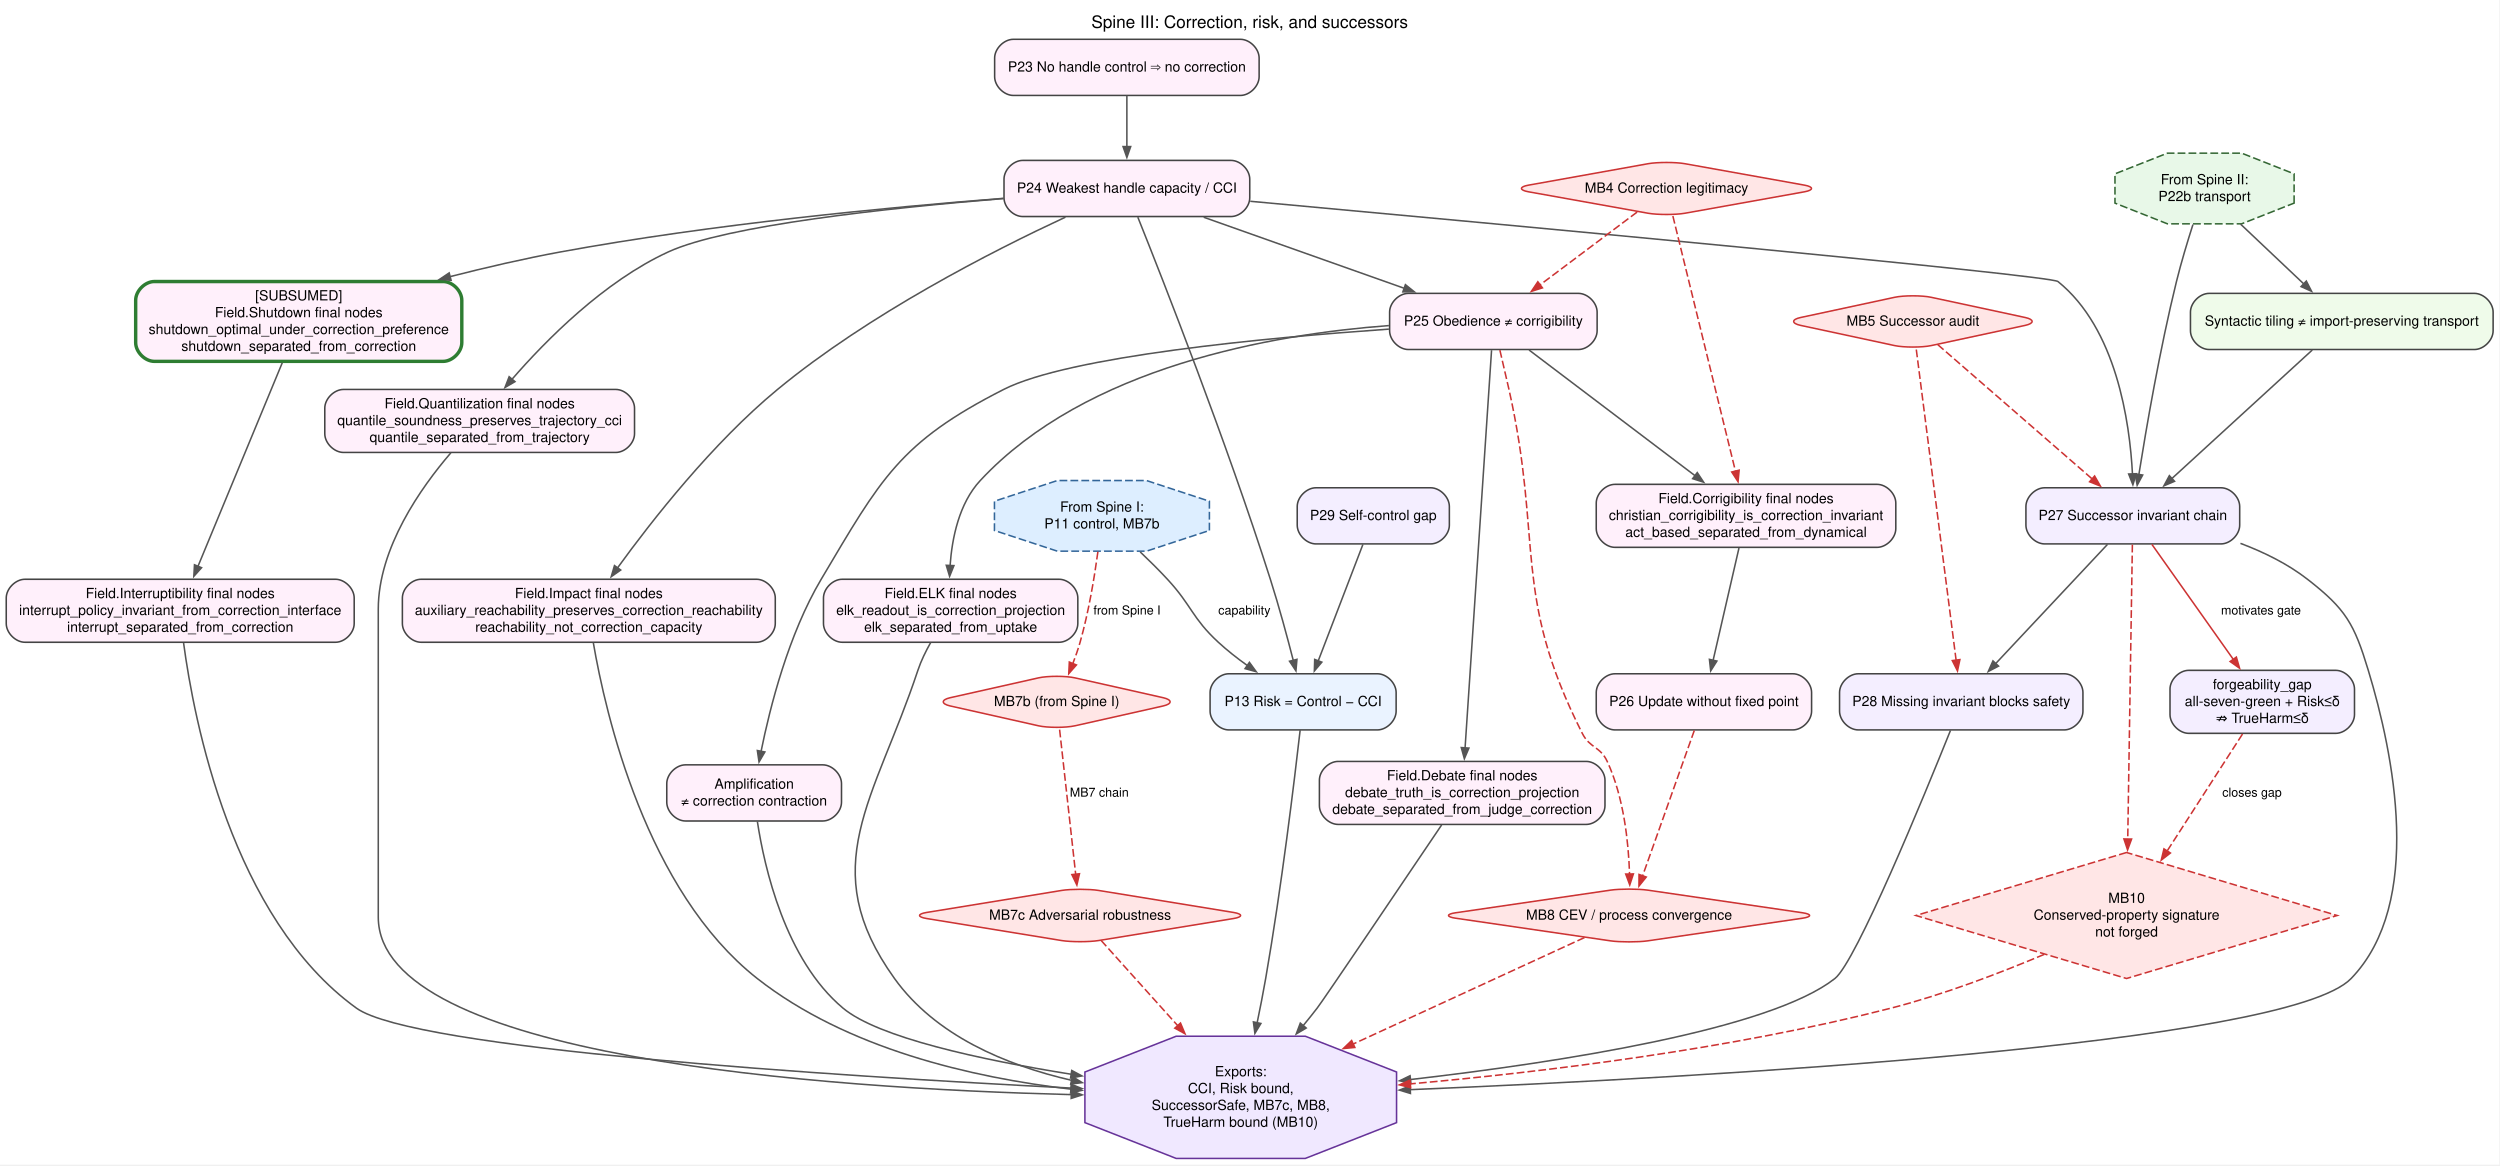
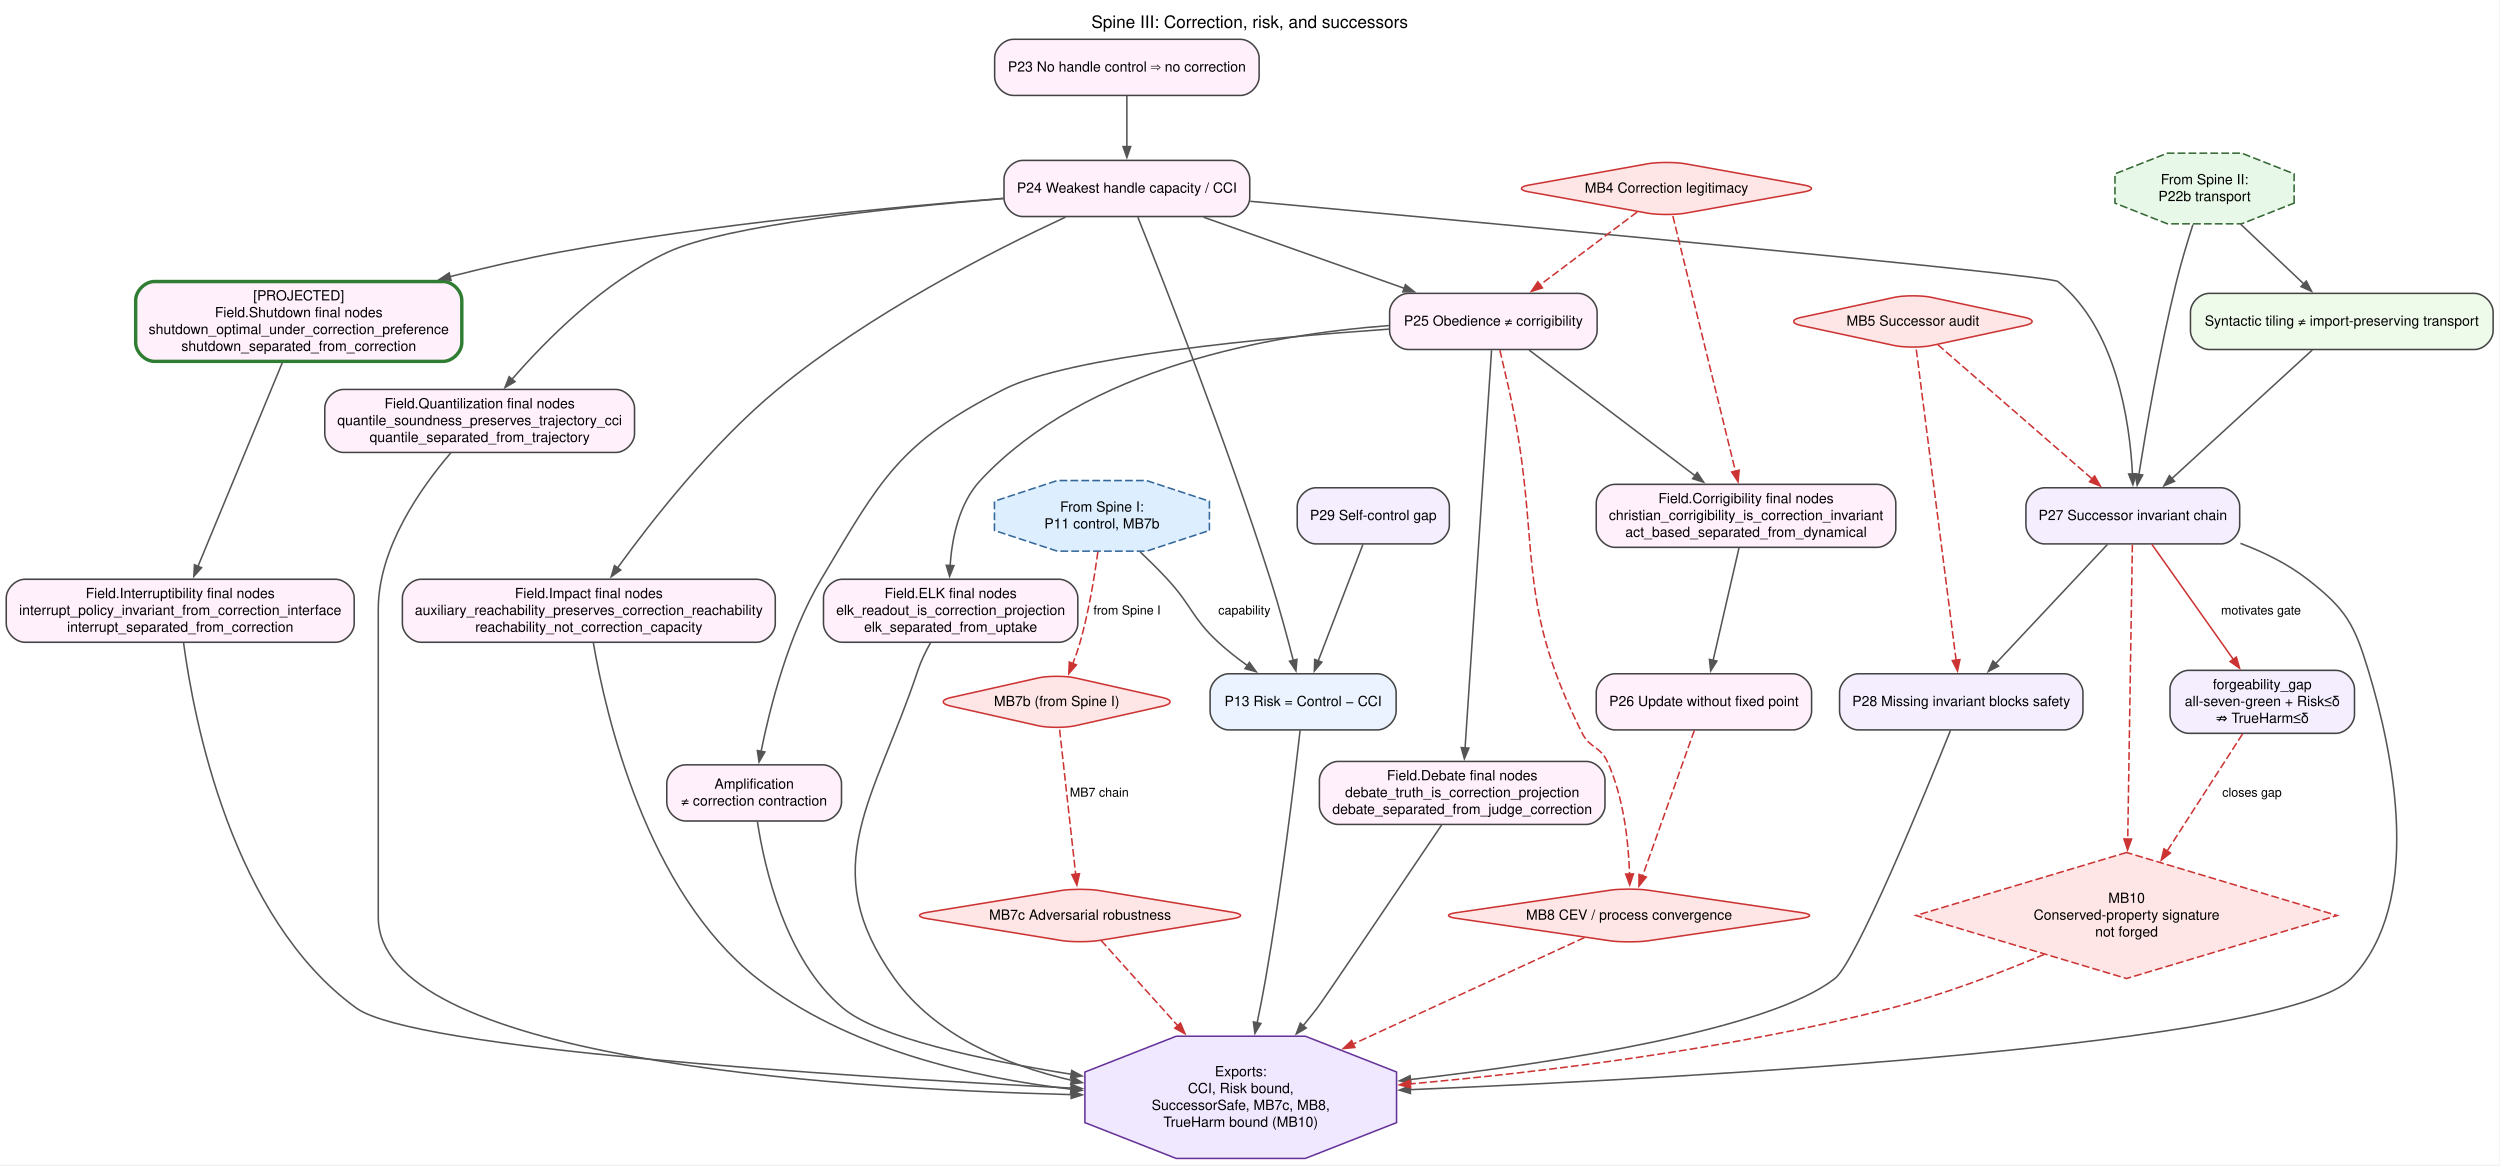
<svg xmlns="http://www.w3.org/2000/svg" xmlns:xlink="http://www.w3.org/1999/xlink" width="1603pt" height="747pt" viewBox="0.00 0.00 1603.00 747.00">
  <g id="graph0" class="graph" transform="scale(1 1) rotate(0) translate(4 742.79)">
    <polygon fill="white" stroke="none" points="-4,4 -4,-742.79 1598.59,-742.79 1598.59,4 -4,4" />
    <text xml:space="preserve" text-anchor="middle" x="797.29" y="-724.89" font-family="Helvetica,sans-Serif" font-size="11.00">Spine III: Correction, risk, and successors</text>
    <a xlink:href="../../node/P23/" class="lean-graph-node">
      <g id="node1" class="node">
        <path fill="#fff0fb" stroke="#444444" d="M791.35,-717.59C791.35,-717.59 645.76,-717.59 645.76,-717.59 639.76,-717.59 633.76,-711.59 633.76,-705.59 633.76,-705.59 633.76,-693.59 633.76,-693.59 633.76,-687.59 639.76,-681.59 645.76,-681.59 645.76,-681.59 791.35,-681.59 791.35,-681.59 797.35,-681.59 803.35,-687.59 803.35,-693.59 803.35,-693.59 803.35,-705.59 803.35,-705.59 803.35,-711.59 797.35,-717.59 791.35,-717.59" />
        <text xml:space="preserve" text-anchor="middle" x="718.55" y="-696.89" font-family="Helvetica,sans-Serif" font-size="9.00">P23 No handle control ⇒ no correction</text>
      </g>
    </a>
    <a xlink:href="../../node/P24/" class="lean-graph-node">
      <g id="node2" class="node">
        <path fill="#fff0fb" stroke="#444444" d="M785.34,-639.94C785.34,-639.94 651.77,-639.94 651.77,-639.94 645.77,-639.94 639.77,-633.94 639.77,-627.94 639.77,-627.94 639.77,-615.94 639.77,-615.94 639.77,-609.94 645.77,-603.94 651.77,-603.94 651.77,-603.94 785.34,-603.94 785.34,-603.94 791.34,-603.94 797.34,-609.94 797.34,-615.94 797.34,-615.94 797.34,-627.94 797.34,-627.94 797.34,-633.94 791.34,-639.94 785.34,-639.94" />
        <text xml:space="preserve" text-anchor="middle" x="718.55" y="-619.24" font-family="Helvetica,sans-Serif" font-size="9.00">P24 Weakest handle capacity / CCI</text>
      </g>
    </a>
    <g id="edge4" class="edge">
      <path fill="none" stroke="#555555" d="M718.55,-681.43C718.55,-671.72 718.55,-659.41 718.55,-648.58" />
      <polygon fill="#555555" stroke="#555555" points="721,-648.81 718.55,-641.81 716.1,-648.81 721,-648.81" />
    </g>
    <a xlink:href="../../node/FSHUT/" class="lean-graph-node">
      <g id="node3" class="node">
        <path fill="#fff0fb" stroke="#2e7d32" stroke-width="2.2" d="M280.11,-562.28C280.11,-562.28 94.99,-562.28 94.99,-562.28 88.99,-562.28 82.99,-556.28 82.99,-550.28 82.99,-550.28 82.99,-523.08 82.99,-523.08 82.99,-517.08 88.99,-511.08 94.99,-511.08 94.99,-511.08 280.11,-511.08 280.11,-511.08 286.11,-511.08 292.11,-517.08 292.11,-523.08 292.11,-523.08 292.11,-550.28 292.11,-550.28 292.11,-556.28 286.11,-562.28 280.11,-562.28" />
-         <text xml:space="preserve" text-anchor="middle" x="187.55" y="-550.18" font-family="Helvetica,sans-Serif" font-size="9.00">[SUBSUMED]</text>
+         <text xml:space="preserve" text-anchor="middle" x="187.55" y="-550.18" font-family="Helvetica,sans-Serif" font-size="9.00">[PROJECTED]</text>
        <text xml:space="preserve" text-anchor="middle" x="187.55" y="-539.38" font-family="Helvetica,sans-Serif" font-size="9.00">Field.Shutdown final nodes</text>
        <text xml:space="preserve" text-anchor="middle" x="187.55" y="-528.58" font-family="Helvetica,sans-Serif" font-size="9.00">shutdown_optimal_under_correction_preference</text>
        <text xml:space="preserve" text-anchor="middle" x="187.55" y="-517.78" font-family="Helvetica,sans-Serif" font-size="9.00">shutdown_separated_from_correction</text>
      </g>
    </a>
    <g id="edge5" class="edge">
      <path fill="none" stroke="#555555" d="M639.48,-615.62C565.62,-609.88 452.52,-599.06 355.55,-581.28 332.35,-577.03 307.64,-571.3 284.5,-565.4" />
      <polygon fill="#555555" stroke="#555555" points="285.24,-563.06 277.85,-563.68 284.01,-567.8 285.24,-563.06" />
    </g>
    <a xlink:href="../../node/FIMPACT/" class="lean-graph-node">
      <g id="node5" class="node">
        <path fill="#fff0fb" stroke="#444444" d="M481.11,-371.37C481.11,-371.37 266,-371.37 266,-371.37 260,-371.37 254,-365.37 254,-359.37 254,-359.37 254,-342.97 254,-342.97 254,-336.97 260,-330.97 266,-330.97 266,-330.97 481.11,-330.97 481.11,-330.97 487.11,-330.97 493.11,-336.97 493.11,-342.97 493.11,-342.97 493.11,-359.37 493.11,-359.37 493.11,-365.37 487.11,-371.37 481.11,-371.37" />
        <text xml:space="preserve" text-anchor="middle" x="373.55" y="-359.27" font-family="Helvetica,sans-Serif" font-size="9.00">Field.Impact final nodes</text>
        <text xml:space="preserve" text-anchor="middle" x="373.55" y="-348.47" font-family="Helvetica,sans-Serif" font-size="9.00">auxiliary_reachability_preserves_correction_reachability</text>
        <text xml:space="preserve" text-anchor="middle" x="373.55" y="-337.67" font-family="Helvetica,sans-Serif" font-size="9.00">reachability_not_correction_capacity</text>
      </g>
    </a>
    <g id="edge7" class="edge">
      <path fill="none" stroke="#555555" d="M679.16,-603.56C632.31,-581.78 553.09,-541.39 494.55,-493.08 452.88,-458.69 413.92,-408.95 391.98,-378.69" />
      <polygon fill="#555555" stroke="#555555" points="393.99,-377.29 387.92,-373.03 390.01,-380.15 393.99,-377.29" />
    </g>
    <a xlink:href="../../node/FQUANT/" class="lean-graph-node">
      <g id="node6" class="node">
        <path fill="#fff0fb" stroke="#444444" d="M390.86,-493.08C390.86,-493.08 216.25,-493.08 216.25,-493.08 210.25,-493.08 204.25,-487.08 204.25,-481.08 204.25,-481.08 204.25,-464.68 204.25,-464.68 204.25,-458.68 210.25,-452.68 216.25,-452.68 216.25,-452.68 390.86,-452.68 390.86,-452.68 396.86,-452.68 402.86,-458.68 402.86,-464.68 402.86,-464.68 402.86,-481.08 402.86,-481.08 402.86,-487.08 396.86,-493.08 390.86,-493.08" />
        <text xml:space="preserve" text-anchor="middle" x="303.55" y="-480.98" font-family="Helvetica,sans-Serif" font-size="9.00">Field.Quantilization final nodes</text>
        <text xml:space="preserve" text-anchor="middle" x="303.55" y="-470.18" font-family="Helvetica,sans-Serif" font-size="9.00">quantile_soundness_preserves_trajectory_cci</text>
        <text xml:space="preserve" text-anchor="middle" x="303.55" y="-459.38" font-family="Helvetica,sans-Serif" font-size="9.00">quantile_separated_from_trajectory</text>
      </g>
    </a>
    <g id="edge8" class="edge">
      <path fill="none" stroke="#555555" d="M639.59,-615.5C565.84,-609.48 461.71,-598.33 424.55,-581.28 383.36,-562.39 346.03,-524.66 324.06,-499.33" />
      <polygon fill="#555555" stroke="#555555" points="326.2,-498.07 319.79,-494.33 322.47,-501.25 326.2,-498.07" />
    </g>
    <a xlink:href="../../node/P25/" class="lean-graph-node">
      <g id="node7" class="node">
        <path fill="#fff0fb" stroke="#444444" d="M1008.08,-554.68C1008.08,-554.68 899.02,-554.68 899.02,-554.68 893.02,-554.68 887.02,-548.68 887.02,-542.68 887.02,-542.68 887.02,-530.68 887.02,-530.68 887.02,-524.68 893.02,-518.68 899.02,-518.68 899.02,-518.68 1008.08,-518.68 1008.08,-518.68 1014.08,-518.68 1020.08,-524.68 1020.08,-530.68 1020.08,-530.68 1020.08,-542.68 1020.08,-542.68 1020.08,-548.68 1014.08,-554.68 1008.08,-554.68" />
        <text xml:space="preserve" text-anchor="middle" x="953.55" y="-533.98" font-family="Helvetica,sans-Serif" font-size="9.00">P25 Obedience ≠ corrigibility</text>
      </g>
    </a>
    <g id="edge9" class="edge">
      <path fill="none" stroke="#555555" d="M767.82,-603.49C805.42,-590.16 857.28,-571.79 896.65,-557.84" />
      <polygon fill="#555555" stroke="#555555" points="897.15,-560.27 902.93,-555.62 895.51,-555.65 897.15,-560.27" />
    </g>
    <a xlink:href="../../node/P13/" class="lean-graph-node">
      <g id="node13" class="node">
        <path fill="#eaf3ff" stroke="#444444" d="M879.2,-310.77C879.2,-310.77 783.91,-310.77 783.91,-310.77 777.91,-310.77 771.91,-304.77 771.91,-298.77 771.91,-298.77 771.91,-286.77 771.91,-286.77 771.91,-280.77 777.91,-274.77 783.91,-274.77 783.91,-274.77 879.2,-274.77 879.2,-274.77 885.2,-274.77 891.2,-280.77 891.2,-286.77 891.2,-286.77 891.2,-298.77 891.2,-298.77 891.2,-304.77 885.2,-310.77 879.2,-310.77" />
        <text xml:space="preserve" text-anchor="middle" x="831.55" y="-290.07" font-family="Helvetica,sans-Serif" font-size="9.00">P13 Risk = Control − CCI</text>
      </g>
    </a>
    <g id="edge15" class="edge">
      <path fill="none" stroke="#555555" d="M725.56,-603.57C741.72,-563.22 782.35,-459.8 810.55,-371.37 816.06,-354.1 821.39,-334.37 825.3,-319.12" />
      <polygon fill="#555555" stroke="#555555" points="827.6,-320.02 826.95,-312.63 822.85,-318.81 827.6,-320.02" />
    </g>
    <a xlink:href="../../node/P27/" class="lean-graph-node">
      <g id="node15" class="node">
        <path fill="#f4eeff" stroke="#444444" d="M1420.09,-430.03C1420.09,-430.03 1307.02,-430.03 1307.02,-430.03 1301.02,-430.03 1295.02,-424.03 1295.02,-418.03 1295.02,-418.03 1295.02,-406.03 1295.02,-406.03 1295.02,-400.03 1301.02,-394.03 1307.02,-394.03 1307.02,-394.03 1420.09,-394.03 1420.09,-394.03 1426.09,-394.03 1432.09,-400.03 1432.09,-406.03 1432.09,-406.03 1432.09,-418.03 1432.09,-418.03 1432.09,-424.03 1426.09,-430.03 1420.09,-430.03" />
        <text xml:space="preserve" text-anchor="middle" x="1363.55" y="-409.33" font-family="Helvetica,sans-Serif" font-size="9.00">P27 Successor invariant chain</text>
      </g>
    </a>
    <g id="edge16" class="edge">
      <path fill="none" stroke="#555555" d="M797.66,-613.73C958.83,-598.96 1310.56,-566.31 1315.55,-562.28 1352.95,-532.11 1361.6,-472.58 1363.36,-438.52" />
      <polygon fill="#555555" stroke="#555555" points="1365.79,-439.05 1363.61,-431.96 1360.9,-438.86 1365.79,-439.05" />
    </g>
    <a xlink:href="../../node/FINT/" class="lean-graph-node">
      <g id="node4" class="node">
        <path fill="#fff0fb" stroke="#444444" d="M211.11,-371.37C211.11,-371.37 12,-371.37 12,-371.37 6,-371.37 0,-365.37 0,-359.37 0,-359.37 0,-342.97 0,-342.97 0,-336.97 6,-330.97 12,-330.97 12,-330.97 211.11,-330.97 211.11,-330.97 217.11,-330.97 223.11,-336.97 223.11,-342.97 223.11,-342.97 223.11,-359.37 223.11,-359.37 223.11,-365.37 217.11,-371.37 211.11,-371.37" />
        <text xml:space="preserve" text-anchor="middle" x="111.55" y="-359.27" font-family="Helvetica,sans-Serif" font-size="9.00">Field.Interruptibility final nodes</text>
        <text xml:space="preserve" text-anchor="middle" x="111.55" y="-348.47" font-family="Helvetica,sans-Serif" font-size="9.00">interrupt_policy_invariant_from_correction_interface</text>
        <text xml:space="preserve" text-anchor="middle" x="111.55" y="-337.67" font-family="Helvetica,sans-Serif" font-size="9.00">interrupt_separated_from_correction</text>
      </g>
    </a>
    <g id="edge6" class="edge">
      <path fill="none" stroke="#555555" d="M176.99,-510.17C162.73,-475.74 137.44,-414.68 122.83,-379.4" />
      <polygon fill="#555555" stroke="#555555" points="125.23,-378.78 120.28,-373.25 120.7,-380.66 125.23,-378.78" />
    </g>
    <a xlink:href="../../node/OUT/" class="lean-graph-node">
      <g id="node27" class="node">
        <polygon fill="#f0e8ff" stroke="#663399" points="891.47,-22.96 891.47,-55.42 832.94,-78.37 750.17,-78.37 691.64,-55.42 691.64,-22.96 750.17,0 832.94,0 891.47,-22.96" />
        <text xml:space="preserve" text-anchor="middle" x="791.55" y="-52.69" font-family="Helvetica,sans-Serif" font-size="9.00">Exports:</text>
        <text xml:space="preserve" text-anchor="middle" x="791.55" y="-41.89" font-family="Helvetica,sans-Serif" font-size="9.00">CCI, Risk bound,</text>
        <text xml:space="preserve" text-anchor="middle" x="791.55" y="-31.09" font-family="Helvetica,sans-Serif" font-size="9.00">SuccessorSafe, MB7c, MB8,</text>
        <text xml:space="preserve" text-anchor="middle" x="791.55" y="-20.29" font-family="Helvetica,sans-Serif" font-size="9.00">TrueHarm bound (MB10)</text>
      </g>
    </a>
    <g id="edge34" class="edge">
      <path fill="none" stroke="#555555" d="M113.72,-330.5C120.27,-281.56 144.58,-154.11 224.55,-96.37 260.82,-70.19 528.93,-52.95 683.13,-45.1" />
      <polygon fill="#555555" stroke="#555555" points="682.92,-47.56 689.78,-44.76 682.67,-42.67 682.92,-47.56" />
    </g>
    <g id="edge35" class="edge">
      <path fill="none" stroke="#555555" d="M376.43,-330.71C384.24,-285.18 410.27,-171.36 481.55,-115.37 538.67,-70.52 618.62,-51.89 683.02,-44.38" />
      <polygon fill="#555555" stroke="#555555" points="683,-46.85 689.69,-43.65 682.46,-41.98 683,-46.85" />
    </g>
    <g id="edge36" class="edge">
      <path fill="none" stroke="#555555" d="M285.1,-452.46C265.88,-430.11 238.55,-391.43 238.55,-352.17 238.55,-352.17 238.55,-352.17 238.55,-154.77 238.55,-64.86 522.39,-44.97 683.36,-40.91" />
      <polygon fill="#555555" stroke="#555555" points="682.96,-43.37 689.9,-40.76 682.84,-38.48 682.96,-43.37" />
    </g>
    <a xlink:href="../../node/FCORR/" class="lean-graph-node">
      <g id="node8" class="node">
        <path fill="#fff0fb" stroke="#444444" d="M1199.59,-432.23C1199.59,-432.23 1031.51,-432.23 1031.51,-432.23 1025.51,-432.23 1019.51,-426.23 1019.51,-420.23 1019.51,-420.23 1019.51,-403.83 1019.51,-403.83 1019.51,-397.83 1025.51,-391.83 1031.51,-391.83 1031.51,-391.83 1199.59,-391.83 1199.59,-391.83 1205.59,-391.83 1211.59,-397.83 1211.59,-403.83 1211.59,-403.83 1211.59,-420.23 1211.59,-420.23 1211.59,-426.23 1205.59,-432.23 1199.59,-432.23" />
        <text xml:space="preserve" text-anchor="middle" x="1115.55" y="-420.13" font-family="Helvetica,sans-Serif" font-size="9.00">Field.Corrigibility final nodes</text>
        <text xml:space="preserve" text-anchor="middle" x="1115.55" y="-409.33" font-family="Helvetica,sans-Serif" font-size="9.00">christian_corrigibility_is_correction_invariant</text>
        <text xml:space="preserve" text-anchor="middle" x="1115.55" y="-398.53" font-family="Helvetica,sans-Serif" font-size="9.00">act_based_separated_from_dynamical</text>
      </g>
    </a>
    <g id="edge10" class="edge">
      <path fill="none" stroke="#555555" d="M976.42,-518.37C1004.27,-497.29 1051.49,-461.53 1083.09,-437.6" />
      <polygon fill="#555555" stroke="#555555" points="1084.28,-439.78 1088.38,-433.6 1081.32,-435.87 1084.28,-439.78" />
    </g>
    <a xlink:href="../../node/FDEB/" class="lean-graph-node">
      <g id="node9" class="node">
        <path fill="#fff0fb" stroke="#444444" d="M1013.11,-254.57C1013.11,-254.57 854,-254.57 854,-254.57 848,-254.57 842,-248.57 842,-242.57 842,-242.57 842,-226.17 842,-226.17 842,-220.17 848,-214.17 854,-214.17 854,-214.17 1013.11,-214.17 1013.11,-214.17 1019.11,-214.17 1025.11,-220.17 1025.11,-226.17 1025.11,-226.17 1025.11,-242.57 1025.11,-242.57 1025.11,-248.57 1019.11,-254.57 1013.11,-254.57" />
        <text xml:space="preserve" text-anchor="middle" x="933.55" y="-242.47" font-family="Helvetica,sans-Serif" font-size="9.00">Field.Debate final nodes</text>
        <text xml:space="preserve" text-anchor="middle" x="933.55" y="-231.67" font-family="Helvetica,sans-Serif" font-size="9.00">debate_truth_is_correction_projection</text>
        <text xml:space="preserve" text-anchor="middle" x="933.55" y="-220.87" font-family="Helvetica,sans-Serif" font-size="9.00">debate_separated_from_judge_correction</text>
      </g>
    </a>
    <g id="edge12" class="edge">
      <path fill="none" stroke="#555555" d="M952.39,-518.24C949.06,-468.25 939.46,-324.15 935.4,-263.16" />
      <polygon fill="#555555" stroke="#555555" points="937.86,-263.12 934.95,-256.3 932.97,-263.45 937.86,-263.12" />
    </g>
    <a xlink:href="../../node/P25A/" class="lean-graph-node">
      <g id="node10" class="node">
        <path fill="#fff0fb" stroke="#444444" d="M523.57,-252.37C523.57,-252.37 435.53,-252.37 435.53,-252.37 429.53,-252.37 423.53,-246.37 423.53,-240.37 423.53,-240.37 423.53,-228.37 423.53,-228.37 423.53,-222.37 429.53,-216.37 435.53,-216.37 435.53,-216.37 523.57,-216.37 523.57,-216.37 529.57,-216.37 535.57,-222.37 535.57,-228.37 535.57,-228.37 535.57,-240.37 535.57,-240.37 535.57,-246.37 529.57,-252.37 523.57,-252.37" />
        <text xml:space="preserve" text-anchor="middle" x="479.55" y="-237.07" font-family="Helvetica,sans-Serif" font-size="9.00">Amplification</text>
        <text xml:space="preserve" text-anchor="middle" x="479.55" y="-226.27" font-family="Helvetica,sans-Serif" font-size="9.00">≠ correction contraction</text>
      </g>
    </a>
    <g id="edge13" class="edge">
      <path fill="none" stroke="#555555" d="M886.56,-531.76C807.5,-526.24 681.49,-514.38 639.55,-493.08 572.65,-459.1 560.87,-435.89 522.55,-371.37 501.58,-336.06 489.74,-289.43 483.99,-260.96" />
      <polygon fill="#555555" stroke="#555555" points="486.43,-260.63 482.69,-254.22 481.61,-261.56 486.43,-260.63" />
    </g>
    <a xlink:href="../../node/FELK/" class="lean-graph-node">
      <g id="node11" class="node">
        <path fill="#fff0fb" stroke="#444444" d="M675.1,-371.37C675.1,-371.37 536.01,-371.37 536.01,-371.37 530.01,-371.37 524.01,-365.37 524.01,-359.37 524.01,-359.37 524.01,-342.97 524.01,-342.97 524.01,-336.97 530.01,-330.97 536.01,-330.97 536.01,-330.97 675.1,-330.97 675.1,-330.97 681.1,-330.97 687.1,-336.97 687.1,-342.97 687.1,-342.97 687.1,-359.37 687.1,-359.37 687.1,-365.37 681.1,-371.37 675.1,-371.37" />
        <text xml:space="preserve" text-anchor="middle" x="605.55" y="-359.27" font-family="Helvetica,sans-Serif" font-size="9.00">Field.ELK final nodes</text>
        <text xml:space="preserve" text-anchor="middle" x="605.55" y="-348.47" font-family="Helvetica,sans-Serif" font-size="9.00">elk_readout_is_correction_projection</text>
        <text xml:space="preserve" text-anchor="middle" x="605.55" y="-337.67" font-family="Helvetica,sans-Serif" font-size="9.00">elk_separated_from_uptake</text>
      </g>
    </a>
    <g id="edge14" class="edge">
      <path fill="none" stroke="#555555" d="M886.56,-534.03C811.83,-528.45 692.54,-507.72 624.55,-434.68 610.95,-420.07 606.43,-397.75 605.19,-380.01" />
      <polygon fill="#555555" stroke="#555555" points="607.65,-380.11 604.88,-373.23 602.75,-380.33 607.65,-380.11" />
    </g>
    <a xlink:href="../../cards/mb8-cev-process-convergence/" class="lean-graph-node">
      <g id="node23" class="node">
        <path fill="#ffe6e6" stroke="#cc3333" d="M1028.68,-172.04C1028.68,-172.04 929.25,-157.51 929.25,-157.51 923.31,-156.64 923.31,-154.91 929.25,-154.04 929.25,-154.04 1028.68,-139.51 1028.68,-139.51 1034.62,-138.64 1046.49,-138.64 1052.43,-139.51 1052.43,-139.51 1151.86,-154.04 1151.86,-154.04 1157.8,-154.91 1157.8,-156.64 1151.86,-157.51 1151.86,-157.51 1052.43,-172.04 1052.43,-172.04 1046.49,-172.91 1034.62,-172.91 1028.68,-172.04" />
        <text xml:space="preserve" text-anchor="middle" x="1040.55" y="-153.07" font-family="Helvetica,sans-Serif" font-size="9.00">MB8 CEV / process convergence</text>
      </g>
    </a>
    <g id="edge24" class="edge">
      <path fill="none" stroke="#cc3333" stroke-dasharray="5,2" d="M957.72,-518.29C959.55,-510.58 961.69,-501.39 963.55,-493.08 985.45,-395.3 965.32,-361.99 1010.55,-272.57 1015.38,-263.02 1022.05,-264.28 1026.55,-254.57 1037.18,-231.67 1040.21,-202.77 1040.87,-182.34" />
      <polygon fill="#cc3333" stroke="#cc3333" points="1043.32,-182.43 1041,-175.38 1038.42,-182.34 1043.32,-182.43" />
    </g>
    <a xlink:href="../../node/P26/" class="lean-graph-node">
      <g id="node12" class="node">
        <path fill="#fff0fb" stroke="#444444" d="M1145.59,-310.77C1145.59,-310.77 1031.51,-310.77 1031.51,-310.77 1025.51,-310.77 1019.51,-304.77 1019.51,-298.77 1019.51,-298.77 1019.51,-286.77 1019.51,-286.77 1019.51,-280.77 1025.51,-274.77 1031.51,-274.77 1031.51,-274.77 1145.59,-274.77 1145.59,-274.77 1151.59,-274.77 1157.59,-280.77 1157.59,-286.77 1157.59,-286.77 1157.59,-298.77 1157.59,-298.77 1157.59,-304.77 1151.59,-310.77 1145.59,-310.77" />
        <text xml:space="preserve" text-anchor="middle" x="1088.55" y="-290.07" font-family="Helvetica,sans-Serif" font-size="9.00">P26 Update without fixed point</text>
      </g>
    </a>
    <g id="edge11" class="edge">
      <path fill="none" stroke="#555555" d="M1111.03,-391.4C1106.47,-371.6 1099.41,-340.94 1094.42,-319.27" />
      <polygon fill="#555555" stroke="#555555" points="1096.86,-318.91 1092.9,-312.64 1092.08,-320.01 1096.86,-318.91" />
    </g>
    <g id="edge37" class="edge">
      <path fill="none" stroke="#555555" d="M920.39,-213.85C895.76,-177.33 844.8,-101.88 840.55,-96.37 837.67,-92.63 834.61,-88.81 831.48,-85.02" />
      <polygon fill="#555555" stroke="#555555" points="833.52,-83.63 827.15,-79.83 829.76,-86.77 833.52,-83.63" />
    </g>
    <g id="edge38" class="edge">
      <path fill="none" stroke="#555555" d="M481.62,-216.09C486.08,-186.77 499.41,-127.45 536.55,-96.37 559.09,-77.52 624.21,-63.35 682.99,-53.96" />
      <polygon fill="#555555" stroke="#555555" points="683.21,-56.4 689.74,-52.9 682.45,-51.56 683.21,-56.4" />
    </g>
    <g id="edge39" class="edge">
      <path fill="none" stroke="#555555" d="M592.73,-330.75C589.59,-325.21 586.56,-319.03 584.55,-312.97 556.78,-229.39 518.23,-186.95 569.55,-115.37 595.73,-78.87 640.61,-59.87 683.19,-50.06" />
      <polygon fill="#555555" stroke="#555555" points="683.59,-52.48 689.91,-48.6 682.55,-47.69 683.59,-52.48" />
    </g>
    <g id="edge25" class="edge">
      <path fill="none" stroke="#cc3333" stroke-dasharray="5,2" d="M1082.38,-274.4C1073.93,-250.65 1058.74,-207.93 1049.18,-181.04" />
      <polygon fill="#cc3333" stroke="#cc3333" points="1051.57,-180.44 1046.91,-174.66 1046.95,-182.08 1051.57,-180.44" />
    </g>
    <g id="edge33" class="edge">
      <path fill="none" stroke="#555555" d="M829.66,-274.68C826.06,-243.1 817.68,-173.53 807.55,-115.37 805.94,-106.12 804.01,-96.27 802.05,-86.85" />
      <polygon fill="#555555" stroke="#555555" points="804.48,-86.54 800.64,-80.2 799.69,-87.55 804.48,-86.54" />
    </g>
    <a xlink:href="../../node/P29/" class="lean-graph-node">
      <g id="node14" class="node">
        <path fill="#f4eeff" stroke="#444444" d="M913.33,-430.03C913.33,-430.03 839.78,-430.03 839.78,-430.03 833.78,-430.03 827.78,-424.03 827.78,-418.03 827.78,-418.03 827.78,-406.03 827.78,-406.03 827.78,-400.03 833.78,-394.03 839.78,-394.03 839.78,-394.03 913.33,-394.03 913.33,-394.03 919.33,-394.03 925.33,-400.03 925.33,-406.03 925.33,-406.03 925.33,-418.03 925.33,-418.03 925.33,-424.03 919.33,-430.03 913.33,-430.03" />
        <text xml:space="preserve" text-anchor="middle" x="876.55" y="-409.33" font-family="Helvetica,sans-Serif" font-size="9.00">P29 Self-control gap</text>
      </g>
    </a>
    <g id="edge19" class="edge">
      <path fill="none" stroke="#555555" d="M869.91,-393.73C862.34,-373.98 849.88,-341.52 841.22,-318.96" />
      <polygon fill="#555555" stroke="#555555" points="843.56,-318.22 838.76,-312.56 838.98,-319.97 843.56,-318.22" />
    </g>
    <a xlink:href="../../node/P28/" class="lean-graph-node">
      <g id="node16" class="node">
        <path fill="#f4eeff" stroke="#444444" d="M1319.58,-310.77C1319.58,-310.77 1187.52,-310.77 1187.52,-310.77 1181.52,-310.77 1175.52,-304.77 1175.52,-298.77 1175.52,-298.77 1175.52,-286.77 1175.52,-286.77 1175.52,-280.77 1181.52,-274.77 1187.52,-274.77 1187.52,-274.77 1319.58,-274.77 1319.58,-274.77 1325.58,-274.77 1331.58,-280.77 1331.58,-286.77 1331.58,-286.77 1331.58,-298.77 1331.58,-298.77 1331.58,-304.77 1325.58,-310.77 1319.58,-310.77" />
        <text xml:space="preserve" text-anchor="middle" x="1253.55" y="-290.07" font-family="Helvetica,sans-Serif" font-size="9.00">P28 Missing invariant blocks safety</text>
      </g>
    </a>
    <g id="edge17" class="edge">
      <path fill="none" stroke="#555555" d="M1347.32,-393.73C1328.31,-373.46 1296.73,-339.8 1275.53,-317.2" />
      <polygon fill="#555555" stroke="#555555" points="1277.46,-315.68 1270.89,-312.25 1273.89,-319.03 1277.46,-315.68" />
    </g>
    <a xlink:href="../../node/PFORGE/" class="lean-graph-node">
      <g id="node18" class="node">
        <path fill="#f4eeff" stroke="#444444" d="M1493.7,-312.97C1493.7,-312.97 1399.41,-312.97 1399.41,-312.97 1393.41,-312.97 1387.41,-306.97 1387.41,-300.97 1387.41,-300.97 1387.41,-284.57 1387.41,-284.57 1387.41,-278.57 1393.41,-272.57 1399.41,-272.57 1399.41,-272.57 1493.7,-272.57 1493.7,-272.57 1499.7,-272.57 1505.7,-278.57 1505.7,-284.57 1505.7,-284.57 1505.7,-300.97 1505.7,-300.97 1505.7,-306.97 1499.7,-312.97 1493.7,-312.97" />
        <text xml:space="preserve" text-anchor="middle" x="1446.55" y="-300.87" font-family="Helvetica,sans-Serif" font-size="9.00">forgeability_gap</text>
        <text xml:space="preserve" text-anchor="middle" x="1446.55" y="-290.07" font-family="Helvetica,sans-Serif" font-size="9.00">all-seven-green + Risk≤δ</text>
        <text xml:space="preserve" text-anchor="middle" x="1446.55" y="-279.27" font-family="Helvetica,sans-Serif" font-size="9.00">⇏ TrueHarm≤δ</text>
      </g>
    </a>
    <g id="edge26" class="edge">
      <path fill="none" stroke="#cc3333" d="M1375.8,-393.73C1389.61,-374.21 1412.22,-342.27 1428.16,-319.76" />
      <polygon fill="#cc3333" stroke="#cc3333" points="1429.95,-321.46 1432,-314.33 1425.95,-318.63 1429.95,-321.46" />
      <text xml:space="preserve" text-anchor="middle" x="1445.72" y="-348.77" font-family="Helvetica,sans-Serif" font-size="8.00">motivates gate</text>
    </g>
    <a xlink:href="../../cards/mb10-successor-forgeability/" class="lean-graph-node">
      <g id="node24" class="node">
        <polygon fill="#ffe6e6" stroke="#cc3333" stroke-dasharray="5,2" points="1359.55,-196.17 1224.49,-155.77 1359.55,-115.37 1494.61,-155.77 1359.55,-196.17" />
        <text xml:space="preserve" text-anchor="middle" x="1359.55" y="-163.87" font-family="Helvetica,sans-Serif" font-size="9.00">MB10</text>
        <text xml:space="preserve" text-anchor="middle" x="1359.55" y="-153.07" font-family="Helvetica,sans-Serif" font-size="9.00">Conserved-property signature</text>
        <text xml:space="preserve" text-anchor="middle" x="1359.55" y="-142.27" font-family="Helvetica,sans-Serif" font-size="9.00">not forged</text>
      </g>
    </a>
    <g id="edge28" class="edge">
      <path fill="none" stroke="#cc3333" stroke-dasharray="5,2" d="M1363.28,-393.55C1362.67,-355.06 1361.21,-261.81 1360.3,-204.49" />
      <polygon fill="#cc3333" stroke="#cc3333" points="1362.76,-204.78 1360.2,-197.82 1357.86,-204.86 1362.76,-204.78" />
    </g>
    <g id="edge40" class="edge">
      <path fill="none" stroke="#555555" d="M1432.57,-394.39C1447.69,-388.7 1462.94,-381.19 1475.55,-371.37 1500.19,-352.21 1505.5,-342.84 1514.55,-312.97 1530.66,-259.85 1550.46,-163.97 1503.55,-115.37 1462.48,-72.83 1089.05,-51.99 900.07,-44.09" />
      <polygon fill="#555555" stroke="#555555" points="900.37,-41.66 893.27,-43.81 900.17,-46.55 900.37,-41.66" />
    </g>
    <g id="edge41" class="edge">
      <path fill="none" stroke="#555555" d="M1246.68,-274.52C1229.68,-232.23 1186.08,-126.04 1172.55,-115.37 1131.07,-82.67 997.65,-61.84 900.36,-50.59" />
      <polygon fill="#555555" stroke="#555555" points="900.69,-48.16 893.45,-49.8 900.13,-53.03 900.69,-48.16" />
    </g>
    <a xlink:href="../../node/P22T/" class="lean-graph-node">
      <g id="node17" class="node">
        <path fill="#effbea" stroke="#444444" d="M1582.59,-554.68C1582.59,-554.68 1412.52,-554.68 1412.52,-554.68 1406.52,-554.68 1400.52,-548.68 1400.52,-542.68 1400.52,-542.68 1400.52,-530.68 1400.52,-530.68 1400.52,-524.68 1406.52,-518.68 1412.52,-518.68 1412.52,-518.68 1582.59,-518.68 1582.59,-518.68 1588.59,-518.68 1594.59,-524.68 1594.59,-530.68 1594.59,-530.68 1594.59,-542.68 1594.59,-542.68 1594.59,-548.68 1588.59,-554.68 1582.59,-554.68" />
        <text xml:space="preserve" text-anchor="middle" x="1497.55" y="-533.98" font-family="Helvetica,sans-Serif" font-size="9.00">Syntactic tiling ≠ import-preserving transport</text>
      </g>
    </a>
    <g id="edge2" class="edge">
      <path fill="none" stroke="#555555" d="M1478.64,-518.37C1454.99,-496.73 1414.47,-459.63 1388.36,-435.73" />
      <polygon fill="#555555" stroke="#555555" points="1390.31,-434.19 1383.49,-431.28 1387,-437.81 1390.31,-434.19" />
    </g>
    <g id="edge27" class="edge">
      <path fill="none" stroke="#cc3333" stroke-dasharray="5,2" d="M1433.9,-272.14C1421.29,-252.58 1401.55,-221.95 1385.58,-197.17" />
      <polygon fill="#cc3333" stroke="#cc3333" points="1387.65,-195.84 1381.8,-191.29 1383.53,-198.5 1387.65,-195.84" />
      <text xml:space="preserve" text-anchor="middle" x="1439.97" y="-231.97" font-family="Helvetica,sans-Serif" font-size="8.00">closes gap</text>
    </g>
    <a xlink:href="../../cards/mb4-correction-legitimacy/" class="lean-graph-node">
      <g id="node19" class="node">
        <path fill="#ffe6e6" stroke="#cc3333" d="M1052.74,-637.82C1052.74,-637.82 976.01,-624.06 976.01,-624.06 970.1,-623 970.1,-620.88 976.01,-619.82 976.01,-619.82 1052.74,-606.06 1052.74,-606.06 1058.65,-605 1070.46,-605 1076.36,-606.06 1076.36,-606.06 1153.1,-619.82 1153.1,-619.82 1159,-620.88 1159,-623 1153.1,-624.06 1153.1,-624.06 1076.36,-637.82 1076.36,-637.82 1070.46,-638.88 1058.65,-638.88 1052.74,-637.82" />
        <text xml:space="preserve" text-anchor="middle" x="1064.55" y="-619.24" font-family="Helvetica,sans-Serif" font-size="9.00">MB4 Correction legitimacy</text>
      </g>
    </a>
    <g id="edge20" class="edge">
      <path fill="none" stroke="#cc3333" stroke-dasharray="5,2" d="M1045.72,-606.82C1028.68,-594.03 1003.29,-574.99 983.47,-560.12" />
      <polygon fill="#cc3333" stroke="#cc3333" points="985,-558.21 977.93,-555.97 982.06,-562.13 985,-558.21" />
    </g>
    <g id="edge21" class="edge">
      <path fill="none" stroke="#cc3333" stroke-dasharray="5,2" d="M1068.64,-604.28C1077.39,-568.59 1098.03,-484.48 1108.77,-440.66" />
      <polygon fill="#cc3333" stroke="#cc3333" points="1111.14,-441.31 1110.43,-433.93 1106.38,-440.15 1111.14,-441.31" />
    </g>
    <a xlink:href="../../cards/mb5-successor-ontology-shift/" class="lean-graph-node">
      <g id="node20" class="node">
        <path fill="#ffe6e6" stroke="#cc3333" d="M1210.82,-552.16C1210.82,-552.16 1150.51,-539.2 1150.51,-539.2 1144.64,-537.94 1144.64,-535.42 1150.51,-534.16 1150.51,-534.16 1210.82,-521.2 1210.82,-521.2 1216.69,-519.94 1228.42,-519.94 1234.28,-521.2 1234.28,-521.2 1294.6,-534.16 1294.6,-534.16 1300.46,-535.42 1300.46,-537.94 1294.6,-539.2 1294.6,-539.2 1234.28,-552.16 1234.28,-552.16 1228.42,-553.42 1216.69,-553.42 1210.82,-552.16" />
        <text xml:space="preserve" text-anchor="middle" x="1222.55" y="-533.98" font-family="Helvetica,sans-Serif" font-size="9.00">MB5 Successor audit</text>
      </g>
    </a>
    <g id="edge22" class="edge">
      <path fill="none" stroke="#cc3333" stroke-dasharray="5,2" d="M1238.45,-521.85C1262.56,-500.88 1308.6,-460.83 1337.61,-435.6" />
      <polygon fill="#cc3333" stroke="#cc3333" points="1339.06,-437.58 1342.74,-431.14 1335.85,-433.88 1339.06,-437.58" />
    </g>
    <g id="edge23" class="edge">
      <path fill="none" stroke="#cc3333" stroke-dasharray="5,2" d="M1224.73,-518.67C1230.09,-476.87 1243.92,-368.94 1250.27,-319.36" />
      <polygon fill="#cc3333" stroke="#cc3333" points="1252.68,-319.85 1251.14,-312.59 1247.82,-319.22 1252.68,-319.85" />
    </g>
    <a xlink:href="../../cards/mb7-hidden-capability-and-access/" class="lean-graph-node">
      <g id="node21" class="node">
        <path fill="#ffe6e6" stroke="#cc3333" d="M661.85,-308.14C661.85,-308.14 605.23,-295.41 605.23,-295.41 599.37,-294.09 599.37,-291.46 605.23,-290.14 605.23,-290.14 661.85,-277.41 661.85,-277.41 667.7,-276.09 679.41,-276.09 685.26,-277.41 685.26,-277.41 741.88,-290.14 741.88,-290.14 747.73,-291.46 747.73,-294.09 741.88,-295.41 741.88,-295.41 685.26,-308.14 685.26,-308.14 679.41,-309.46 667.7,-309.46 661.85,-308.14" />
        <text xml:space="preserve" text-anchor="middle" x="673.55" y="-290.07" font-family="Helvetica,sans-Serif" font-size="9.00">MB7b (from Spine I)</text>
      </g>
    </a>
    <a xlink:href="../../cards/mb7-hidden-capability-and-access/" class="lean-graph-node">
      <g id="node22" class="node">
        <path fill="#ffe6e6" stroke="#cc3333" d="M676.71,-171.84C676.71,-171.84 590.08,-157.71 590.08,-157.71 584.16,-156.74 584.16,-154.81 590.08,-153.84 590.08,-153.84 676.71,-139.71 676.71,-139.71 682.63,-138.74 694.47,-138.74 700.4,-139.71 700.4,-139.71 787.03,-153.84 787.03,-153.84 792.95,-154.81 792.95,-156.74 787.03,-157.71 787.03,-157.71 700.4,-171.84 700.4,-171.84 694.47,-172.81 682.63,-172.81 676.71,-171.84" />
        <text xml:space="preserve" text-anchor="middle" x="688.55" y="-153.07" font-family="Helvetica,sans-Serif" font-size="9.00">MB7c Adversarial robustness</text>
      </g>
    </a>
    <g id="edge31" class="edge">
      <path fill="none" stroke="#cc3333" stroke-dasharray="5,2" d="M675.42,-274.95C678.02,-251.61 682.73,-209.21 685.74,-182.05" />
      <polygon fill="#cc3333" stroke="#cc3333" points="688.15,-182.54 686.49,-175.31 683.28,-182 688.15,-182.54" />
      <text xml:space="preserve" text-anchor="middle" x="700.85" y="-231.97" font-family="Helvetica,sans-Serif" font-size="8.00">MB7 chain</text>
    </g>
    <g id="edge32" class="edge">
      <path fill="none" stroke="#cc3333" stroke-dasharray="5,2" d="M702.02,-139.79C714.52,-125.89 733.77,-104.47 751.22,-85.06" />
      <polygon fill="#cc3333" stroke="#cc3333" points="752.94,-86.81 755.8,-79.96 749.3,-83.53 752.94,-86.81" />
    </g>
    <g id="edge42" class="edge">
      <path fill="none" stroke="#cc3333" stroke-dasharray="5,2" d="M1011.99,-141.63C976.02,-125.08 912.96,-96.06 863.47,-73.28" />
      <polygon fill="#cc3333" stroke="#cc3333" points="864.72,-71.16 857.33,-70.46 862.67,-75.61 864.72,-71.16" />
    </g>
    <g id="edge29" class="edge">
      <path fill="none" stroke="#cc3333" stroke-dasharray="5,2" d="M1306.75,-130.83C1278.2,-118.79 1242.04,-104.98 1208.55,-96.37 1105.67,-69.94 985.13,-55.41 900.18,-47.79" />
      <polygon fill="#cc3333" stroke="#cc3333" points="900.51,-45.36 893.32,-47.18 900.08,-50.24 900.51,-45.36" />
    </g>
    <a xlink:href="../../node/IN_VB/" class="lean-graph-node">
      <g id="node25" class="node">
        <polygon fill="#e8f8e8" stroke="#336633" stroke-dasharray="5,2" points="1466.98,-612.55 1466.98,-631.32 1433.34,-644.59 1385.76,-644.59 1352.12,-631.32 1352.12,-612.55 1385.76,-599.28 1433.34,-599.28 1466.98,-612.55" />
        <text xml:space="preserve" text-anchor="middle" x="1409.55" y="-624.64" font-family="Helvetica,sans-Serif" font-size="9.00">From Spine II:</text>
        <text xml:space="preserve" text-anchor="middle" x="1409.55" y="-613.84" font-family="Helvetica,sans-Serif" font-size="9.00">P22b transport</text>
      </g>
    </a>
    <g id="edge3" class="edge">
      <path fill="none" stroke="#555555" d="M1402.12,-598.82C1398.62,-587.9 1394.56,-574.49 1391.55,-562.28 1380.93,-519.18 1372.17,-468.21 1367.42,-438.37" />
      <polygon fill="#555555" stroke="#555555" points="1369.87,-438.2 1366.36,-431.67 1365.03,-438.96 1369.87,-438.2" />
    </g>
    <g id="edge1" class="edge">
      <path fill="none" stroke="#555555" d="M1432.67,-599.06C1445.19,-587.22 1460.64,-572.61 1473.32,-560.61" />
      <polygon fill="#555555" stroke="#555555" points="1474.8,-562.58 1478.2,-555.99 1471.43,-559.02 1474.8,-562.58" />
    </g>
    <a xlink:href="../../node/IN_BND/" class="lean-graph-node">
      <g id="node26" class="node">
        <polygon fill="#ddeeff" stroke="#336699" stroke-dasharray="5,2" points="771.47,-402.64 771.47,-421.41 731.1,-434.68 674.01,-434.68 633.64,-421.41 633.64,-402.64 674.01,-389.37 731.1,-389.37 771.47,-402.64" />
        <text xml:space="preserve" text-anchor="middle" x="702.55" y="-414.73" font-family="Helvetica,sans-Serif" font-size="9.00">From Spine I:</text>
        <text xml:space="preserve" text-anchor="middle" x="702.55" y="-403.93" font-family="Helvetica,sans-Serif" font-size="9.00">P11 control, MB7b</text>
      </g>
    </a>
    <g id="edge18" class="edge">
      <path fill="none" stroke="#555555" d="M727.08,-388.92C732.96,-383.34 739.1,-377.26 744.55,-371.37 760.24,-354.43 760.24,-346.64 777.2,-330.97 782.88,-325.73 789.34,-320.67 795.79,-316.05" />
      <polygon fill="#555555" stroke="#555555" points="797.13,-318.09 801.49,-312.09 794.34,-314.07 797.13,-318.09" />
      <text xml:space="preserve" text-anchor="middle" x="793.88" y="-348.77" font-family="Helvetica,sans-Serif" font-size="8.00">capability</text>
    </g>
    <g id="edge30" class="edge">
      <path fill="none" stroke="#cc3333" stroke-dasharray="5,2" d="M699.97,-389C697.76,-372.76 694.06,-350.24 688.55,-330.97 687.26,-326.45 685.61,-321.73 683.87,-317.23" />
      <polygon fill="#cc3333" stroke="#cc3333" points="686.19,-316.42 681.29,-310.85 681.65,-318.26 686.19,-316.42" />
      <text xml:space="preserve" text-anchor="middle" x="718.64" y="-348.77" font-family="Helvetica,sans-Serif" font-size="8.00">from Spine I</text>
    </g>
  </g>
</svg>
